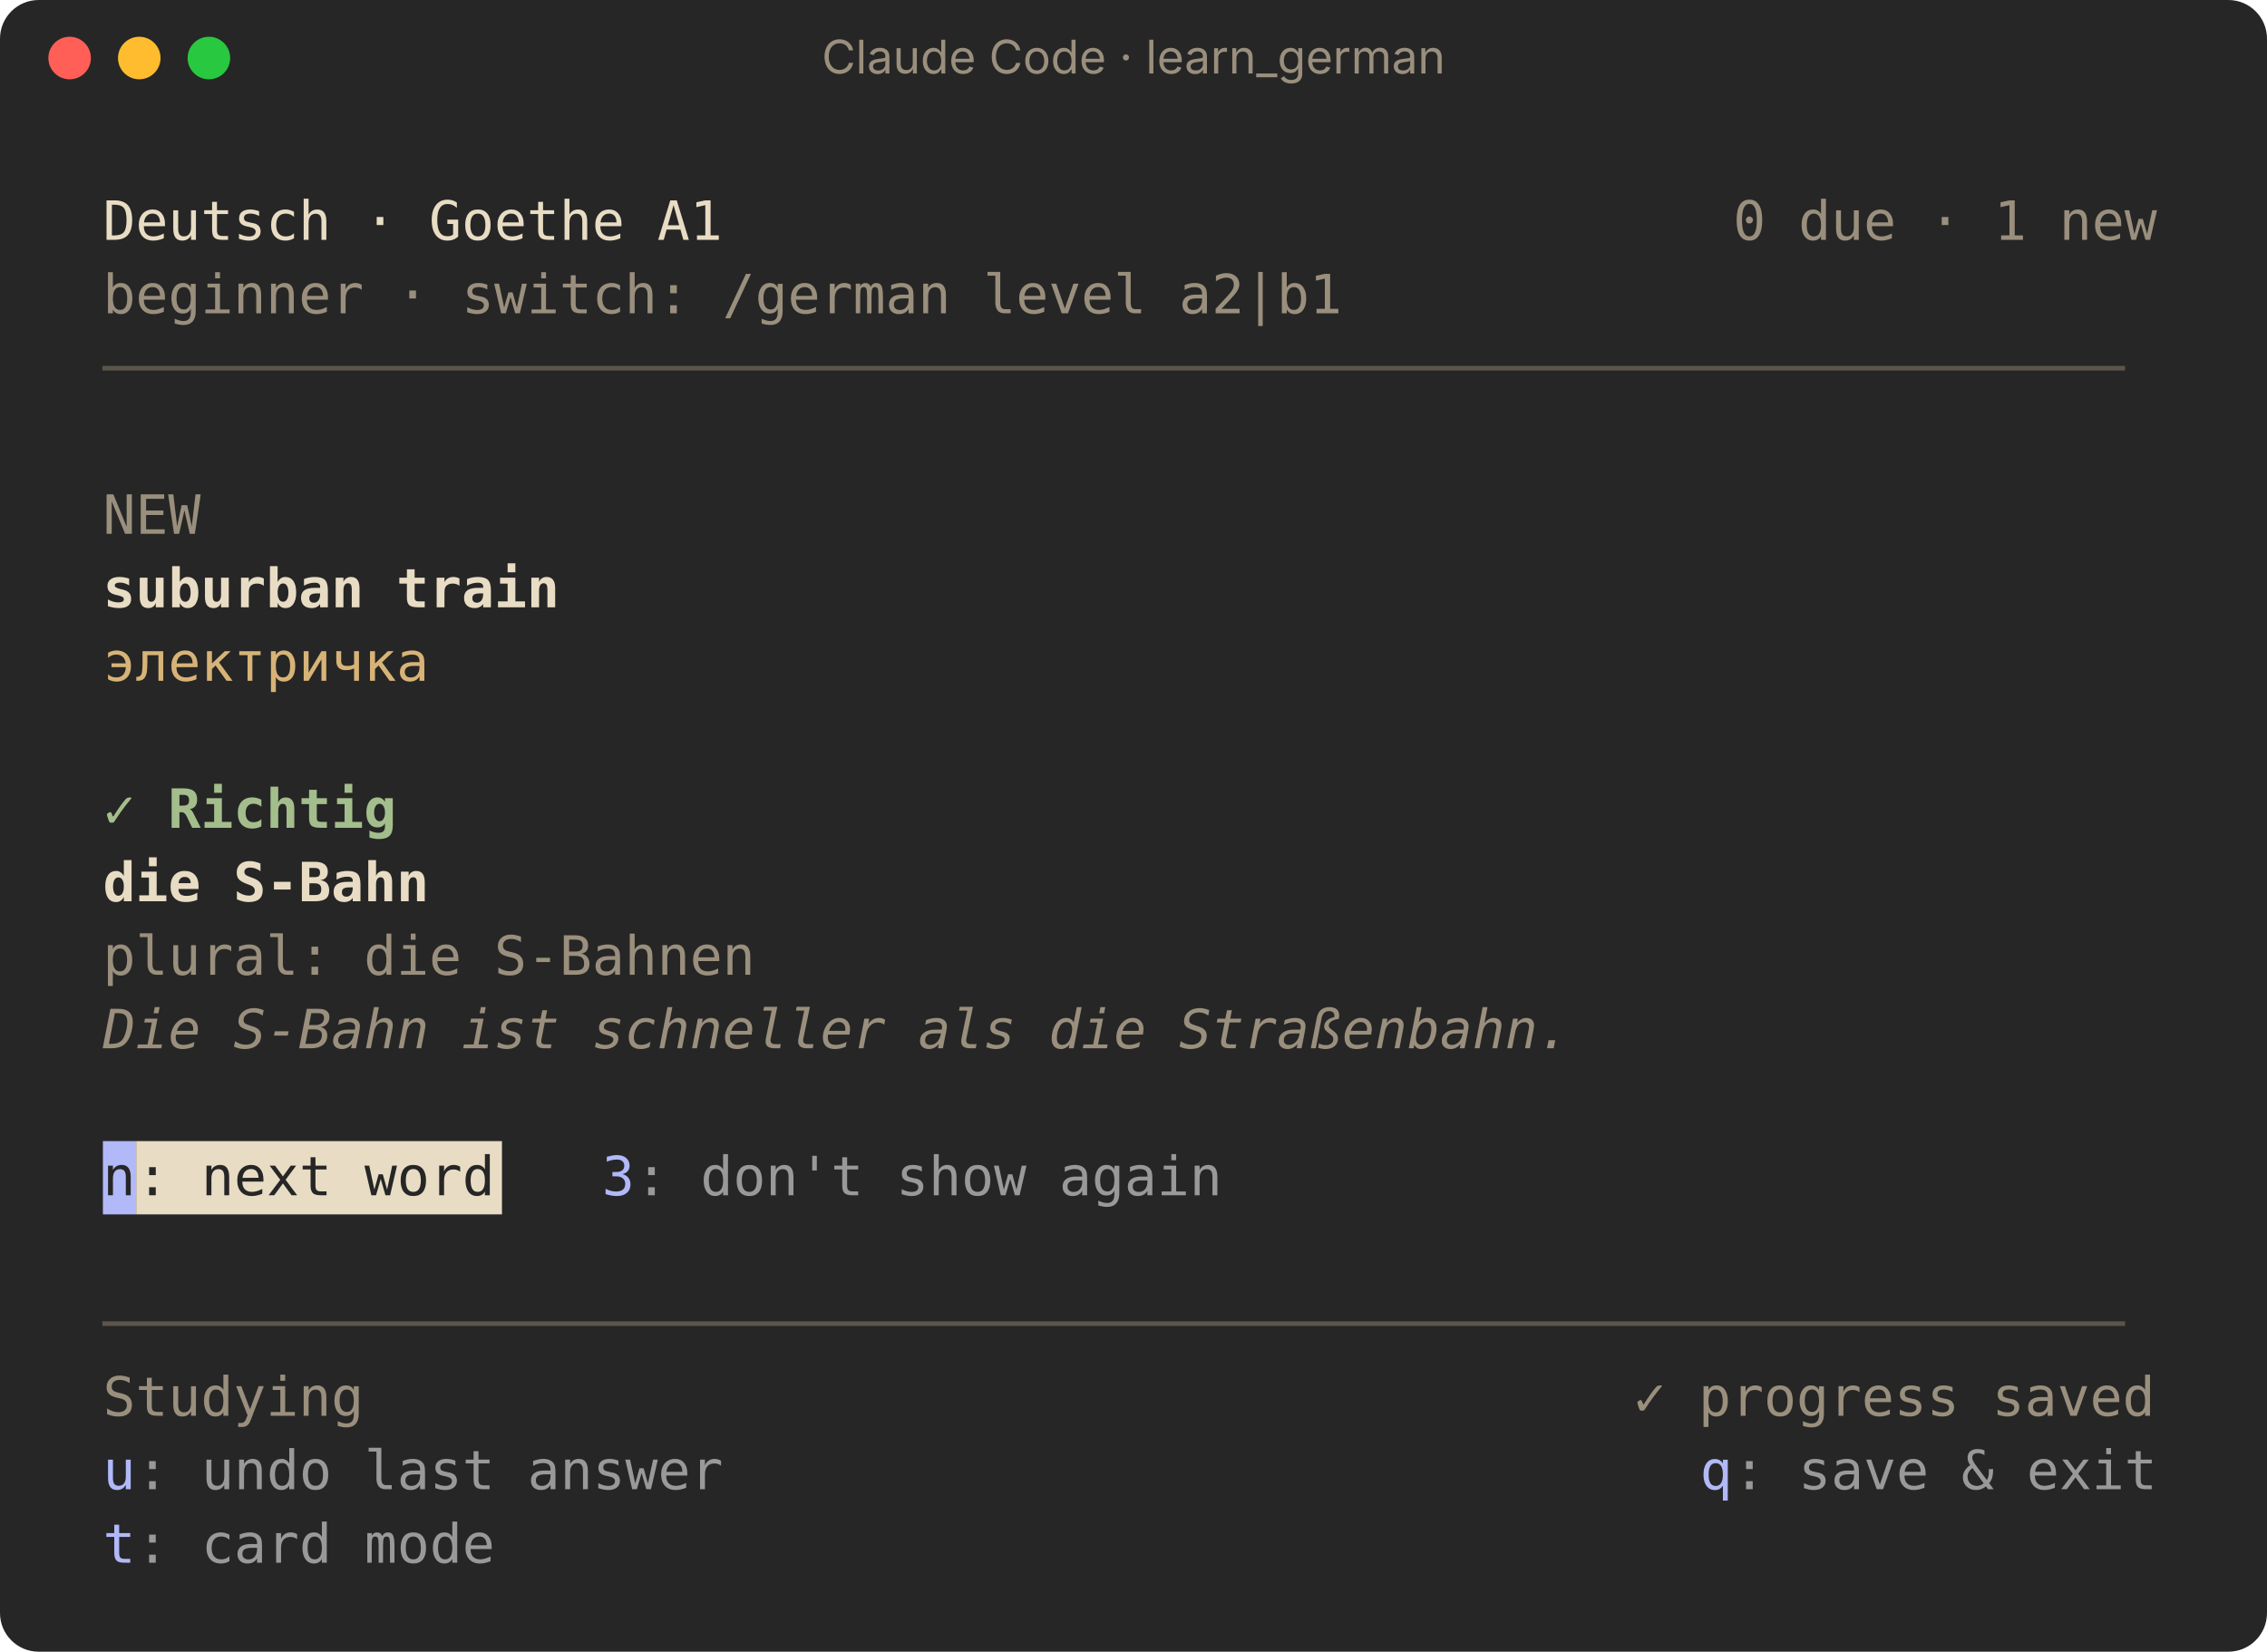
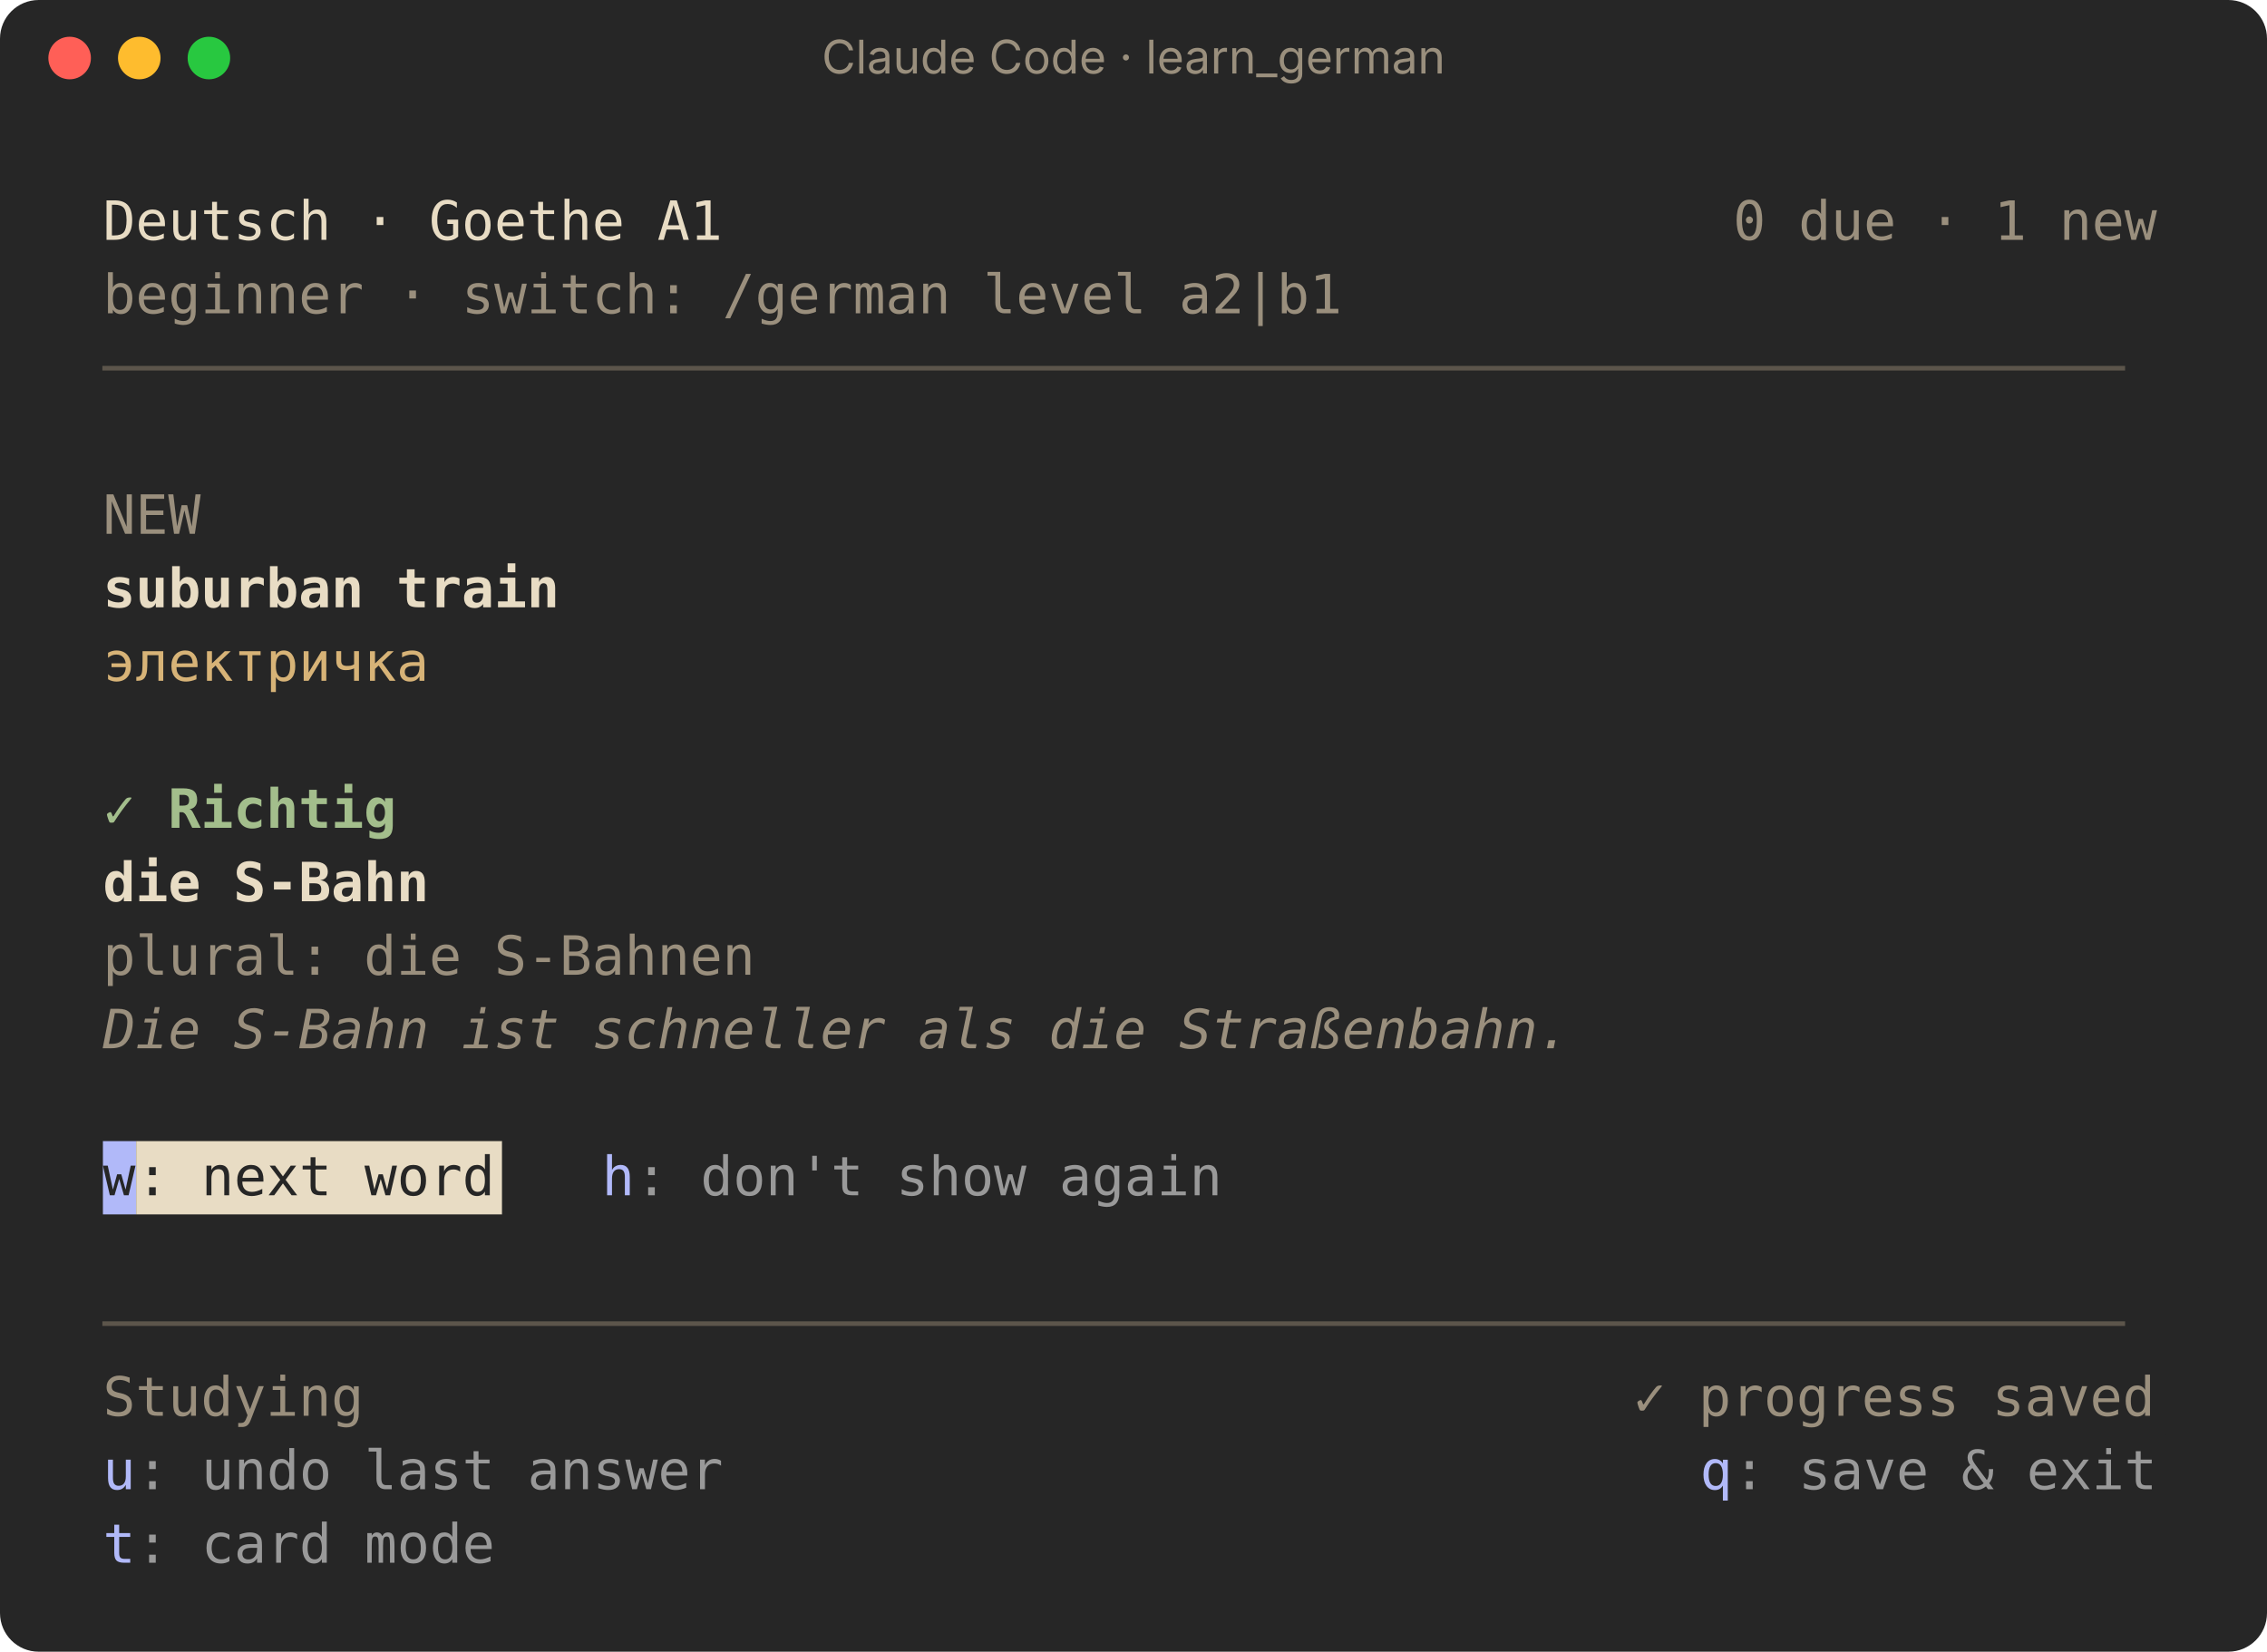
<svg xmlns="http://www.w3.org/2000/svg" width="586" height="427" viewBox="0 0 586 427">
  <rect width="100%" height="100%" rx="10" fill="#262626" />
  <circle cx="18" cy="15" r="5.5" fill="#ff5f57" />
  <circle cx="36" cy="15" r="5.5" fill="#febc2e" />
  <circle cx="54" cy="15" r="5.5" fill="#28c840" />
  <text x="293" y="19" fill="#9a8f7d" font-family="-apple-system, Segoe UI, sans-serif" font-size="12" text-anchor="middle">Claude Code · learn_german</text>
  <g font-family="SF Mono, Menlo, Consolas, DejaVu Sans Mono, monospace" font-size="14">
    <rect x="18.0" y="48.0" width="8.6" height="19" fill="#262626" />
    <rect x="26.6" y="48.0" width="163.4" height="19" fill="#262626" />
    <text x="26.6" y="62.0" fill="#e8dcc4" xml:space="preserve" textLength="163.4" lengthAdjust="spacingAndGlyphs">Deutsch · Goethe A1</text>
    <rect x="190.0" y="48.0" width="258.0" height="19" fill="#262626" />
    <rect x="448.0" y="48.0" width="111.8" height="19" fill="#262626" />
    <text x="448.0" y="62.0" fill="#9a8f7d" xml:space="preserve" textLength="111.8" lengthAdjust="spacingAndGlyphs">0 due · 1 new</text>
    <rect x="559.8" y="48.0" width="8.6" height="19" fill="#262626" />
    <rect x="18.0" y="67.0" width="8.6" height="19" fill="#262626" />
    <rect x="26.6" y="67.0" width="326.8" height="19" fill="#262626" />
    <text x="26.6" y="81.0" fill="#9a8f7d" xml:space="preserve" textLength="326.8" lengthAdjust="spacingAndGlyphs">beginner · switch: /german level a2|b1</text>
    <rect x="353.4" y="67.0" width="215.0" height="19" fill="#262626" />
    <rect x="18.0" y="86.0" width="8.6" height="19" fill="#262626" />
    <rect x="26.6" y="86.0" width="533.2" height="19" fill="#262626" />
    <text x="26.6" y="100.0" fill="#5c554b" xml:space="preserve" textLength="533.2" lengthAdjust="spacingAndGlyphs">──────────────────────────────────────────────────────────────</text>
    <rect x="559.8" y="86.0" width="8.6" height="19" fill="#262626" />
    <rect x="18.0" y="105.0" width="550.4" height="19" fill="#262626" />
    <rect x="18.0" y="124.0" width="8.6" height="19" fill="#262626" />
    <rect x="26.6" y="124.0" width="25.8" height="19" fill="#262626" />
    <text x="26.6" y="138.0" fill="#9a8f7d" xml:space="preserve" textLength="25.8" lengthAdjust="spacingAndGlyphs">NEW</text>
    <rect x="52.4" y="124.0" width="516.0" height="19" fill="#262626" />
    <rect x="18.0" y="143.0" width="8.6" height="19" fill="#262626" />
    <rect x="26.6" y="143.0" width="120.4" height="19" fill="#262626" />
    <text x="26.6" y="157.0" fill="#e8dcc4" xml:space="preserve" textLength="120.4" lengthAdjust="spacingAndGlyphs" font-weight="bold">suburban train</text>
    <rect x="147.0" y="143.0" width="421.4" height="19" fill="#262626" />
    <rect x="18.0" y="162.0" width="8.6" height="19" fill="#262626" />
    <rect x="26.6" y="162.0" width="86.0" height="19" fill="#262626" />
    <text x="26.6" y="176.0" fill="#d7b377" xml:space="preserve" textLength="86.0" lengthAdjust="spacingAndGlyphs">электричка</text>
    <rect x="112.6" y="162.0" width="455.8" height="19" fill="#262626" />
    <rect x="18.0" y="181.0" width="550.4" height="19" fill="#262626" />
    <rect x="18.0" y="200.0" width="8.6" height="19" fill="#262626" />
    <rect x="26.6" y="200.0" width="77.4" height="19" fill="#262626" />
    <text x="26.6" y="214.0" fill="#a3be8c" xml:space="preserve" textLength="77.4" lengthAdjust="spacingAndGlyphs" font-weight="bold">✓ Richtig</text>
    <rect x="104.0" y="200.0" width="464.4" height="19" fill="#262626" />
    <rect x="18.0" y="219.0" width="8.6" height="19" fill="#262626" />
    <rect x="26.6" y="219.0" width="86.0" height="19" fill="#262626" />
    <text x="26.6" y="233.0" fill="#e8dcc4" xml:space="preserve" textLength="86.0" lengthAdjust="spacingAndGlyphs" font-weight="bold">die S-Bahn</text>
    <rect x="112.6" y="219.0" width="455.8" height="19" fill="#262626" />
    <rect x="18.0" y="238.0" width="8.6" height="19" fill="#262626" />
    <rect x="26.6" y="238.0" width="172.0" height="19" fill="#262626" />
    <text x="26.6" y="252.0" fill="#9a8f7d" xml:space="preserve" textLength="172.0" lengthAdjust="spacingAndGlyphs">plural: die S-Bahnen</text>
    <rect x="198.6" y="238.0" width="369.8" height="19" fill="#262626" />
    <rect x="18.0" y="257.0" width="8.6" height="19" fill="#262626" />
    <rect x="26.6" y="257.0" width="387.0" height="19" fill="#262626" />
    <text x="26.6" y="271.0" fill="#9a8f7d" xml:space="preserve" textLength="387.0" lengthAdjust="spacingAndGlyphs" font-style="italic">Die S-Bahn ist schneller als die Straßenbahn.</text>
    <rect x="413.6" y="257.0" width="154.8" height="19" fill="#262626" />
    <rect x="18.0" y="276.0" width="550.4" height="19" fill="#262626" />
    <rect x="18.0" y="295.0" width="8.6" height="19" fill="#262626" />
    <rect x="26.6" y="295.0" width="8.6" height="19" fill="#b1b9f9" />
-     <text x="26.6" y="309.0" fill="#262626" xml:space="preserve" textLength="8.6" lengthAdjust="spacingAndGlyphs">n</text>
+     <text x="26.6" y="309.0" fill="#262626" xml:space="preserve" textLength="8.6" lengthAdjust="spacingAndGlyphs">w</text>
    <rect x="35.2" y="295.0" width="94.6" height="19" fill="#e8dcc4" />
    <text x="35.2" y="309.0" fill="#262626" xml:space="preserve" textLength="94.6" lengthAdjust="spacingAndGlyphs">: next word</text>
    <rect x="129.8" y="295.0" width="25.8" height="19" fill="#262626" />
    <rect x="155.6" y="295.0" width="8.6" height="19" fill="#262626" />
-     <text x="155.6" y="309.0" fill="#b1b9f9" xml:space="preserve" textLength="8.6" lengthAdjust="spacingAndGlyphs">3</text>
+     <text x="155.6" y="309.0" fill="#b1b9f9" xml:space="preserve" textLength="8.6" lengthAdjust="spacingAndGlyphs">h</text>
    <rect x="164.2" y="295.0" width="154.8" height="19" fill="#262626" />
    <text x="164.2" y="309.0" fill="#999999" xml:space="preserve" textLength="154.8" lengthAdjust="spacingAndGlyphs">: don't show again</text>
    <rect x="319.0" y="295.0" width="249.4" height="19" fill="#262626" />
    <rect x="18.0" y="314.0" width="550.4" height="19" fill="#262626" />
    <rect x="18.0" y="333.0" width="8.6" height="19" fill="#262626" />
    <rect x="26.6" y="333.0" width="533.2" height="19" fill="#262626" />
    <text x="26.6" y="347.0" fill="#5c554b" xml:space="preserve" textLength="533.2" lengthAdjust="spacingAndGlyphs">──────────────────────────────────────────────────────────────</text>
    <rect x="559.8" y="333.0" width="8.6" height="19" fill="#262626" />
    <rect x="18.0" y="352.0" width="8.6" height="19" fill="#262626" />
    <rect x="26.6" y="352.0" width="68.8" height="19" fill="#262626" />
    <text x="26.6" y="366.0" fill="#9a8f7d" xml:space="preserve" textLength="68.8" lengthAdjust="spacingAndGlyphs">Studying</text>
    <rect x="95.4" y="352.0" width="326.8" height="19" fill="#262626" />
    <rect x="422.2" y="352.0" width="137.6" height="19" fill="#262626" />
    <text x="422.2" y="366.0" fill="#9a8f7d" xml:space="preserve" textLength="137.6" lengthAdjust="spacingAndGlyphs">✓ progress saved</text>
    <rect x="559.8" y="352.0" width="8.6" height="19" fill="#262626" />
    <rect x="18.0" y="371.0" width="8.6" height="19" fill="#262626" />
    <rect x="26.6" y="371.0" width="8.6" height="19" fill="#262626" />
    <text x="26.6" y="385.0" fill="#b1b9f9" xml:space="preserve" textLength="8.6" lengthAdjust="spacingAndGlyphs">u</text>
    <rect x="35.2" y="371.0" width="154.8" height="19" fill="#262626" />
    <text x="35.2" y="385.0" fill="#999999" xml:space="preserve" textLength="154.8" lengthAdjust="spacingAndGlyphs">: undo last answer</text>
    <rect x="190.0" y="371.0" width="249.4" height="19" fill="#262626" />
    <rect x="439.4" y="371.0" width="8.6" height="19" fill="#262626" />
    <text x="439.4" y="385.0" fill="#b1b9f9" xml:space="preserve" textLength="8.6" lengthAdjust="spacingAndGlyphs">q</text>
    <rect x="448.0" y="371.0" width="111.8" height="19" fill="#262626" />
    <text x="448.0" y="385.0" fill="#999999" xml:space="preserve" textLength="111.8" lengthAdjust="spacingAndGlyphs">: save &amp; exit</text>
    <rect x="559.8" y="371.0" width="8.6" height="19" fill="#262626" />
    <rect x="18.0" y="390.0" width="8.6" height="19" fill="#262626" />
    <rect x="26.6" y="390.0" width="8.6" height="19" fill="#262626" />
    <text x="26.6" y="404.0" fill="#b1b9f9" xml:space="preserve" textLength="8.6" lengthAdjust="spacingAndGlyphs">t</text>
    <rect x="35.2" y="390.0" width="94.6" height="19" fill="#262626" />
    <text x="35.2" y="404.0" fill="#999999" xml:space="preserve" textLength="94.6" lengthAdjust="spacingAndGlyphs">: card mode</text>
    <rect x="129.8" y="390.0" width="438.6" height="19" fill="#262626" />
  </g>
</svg>
